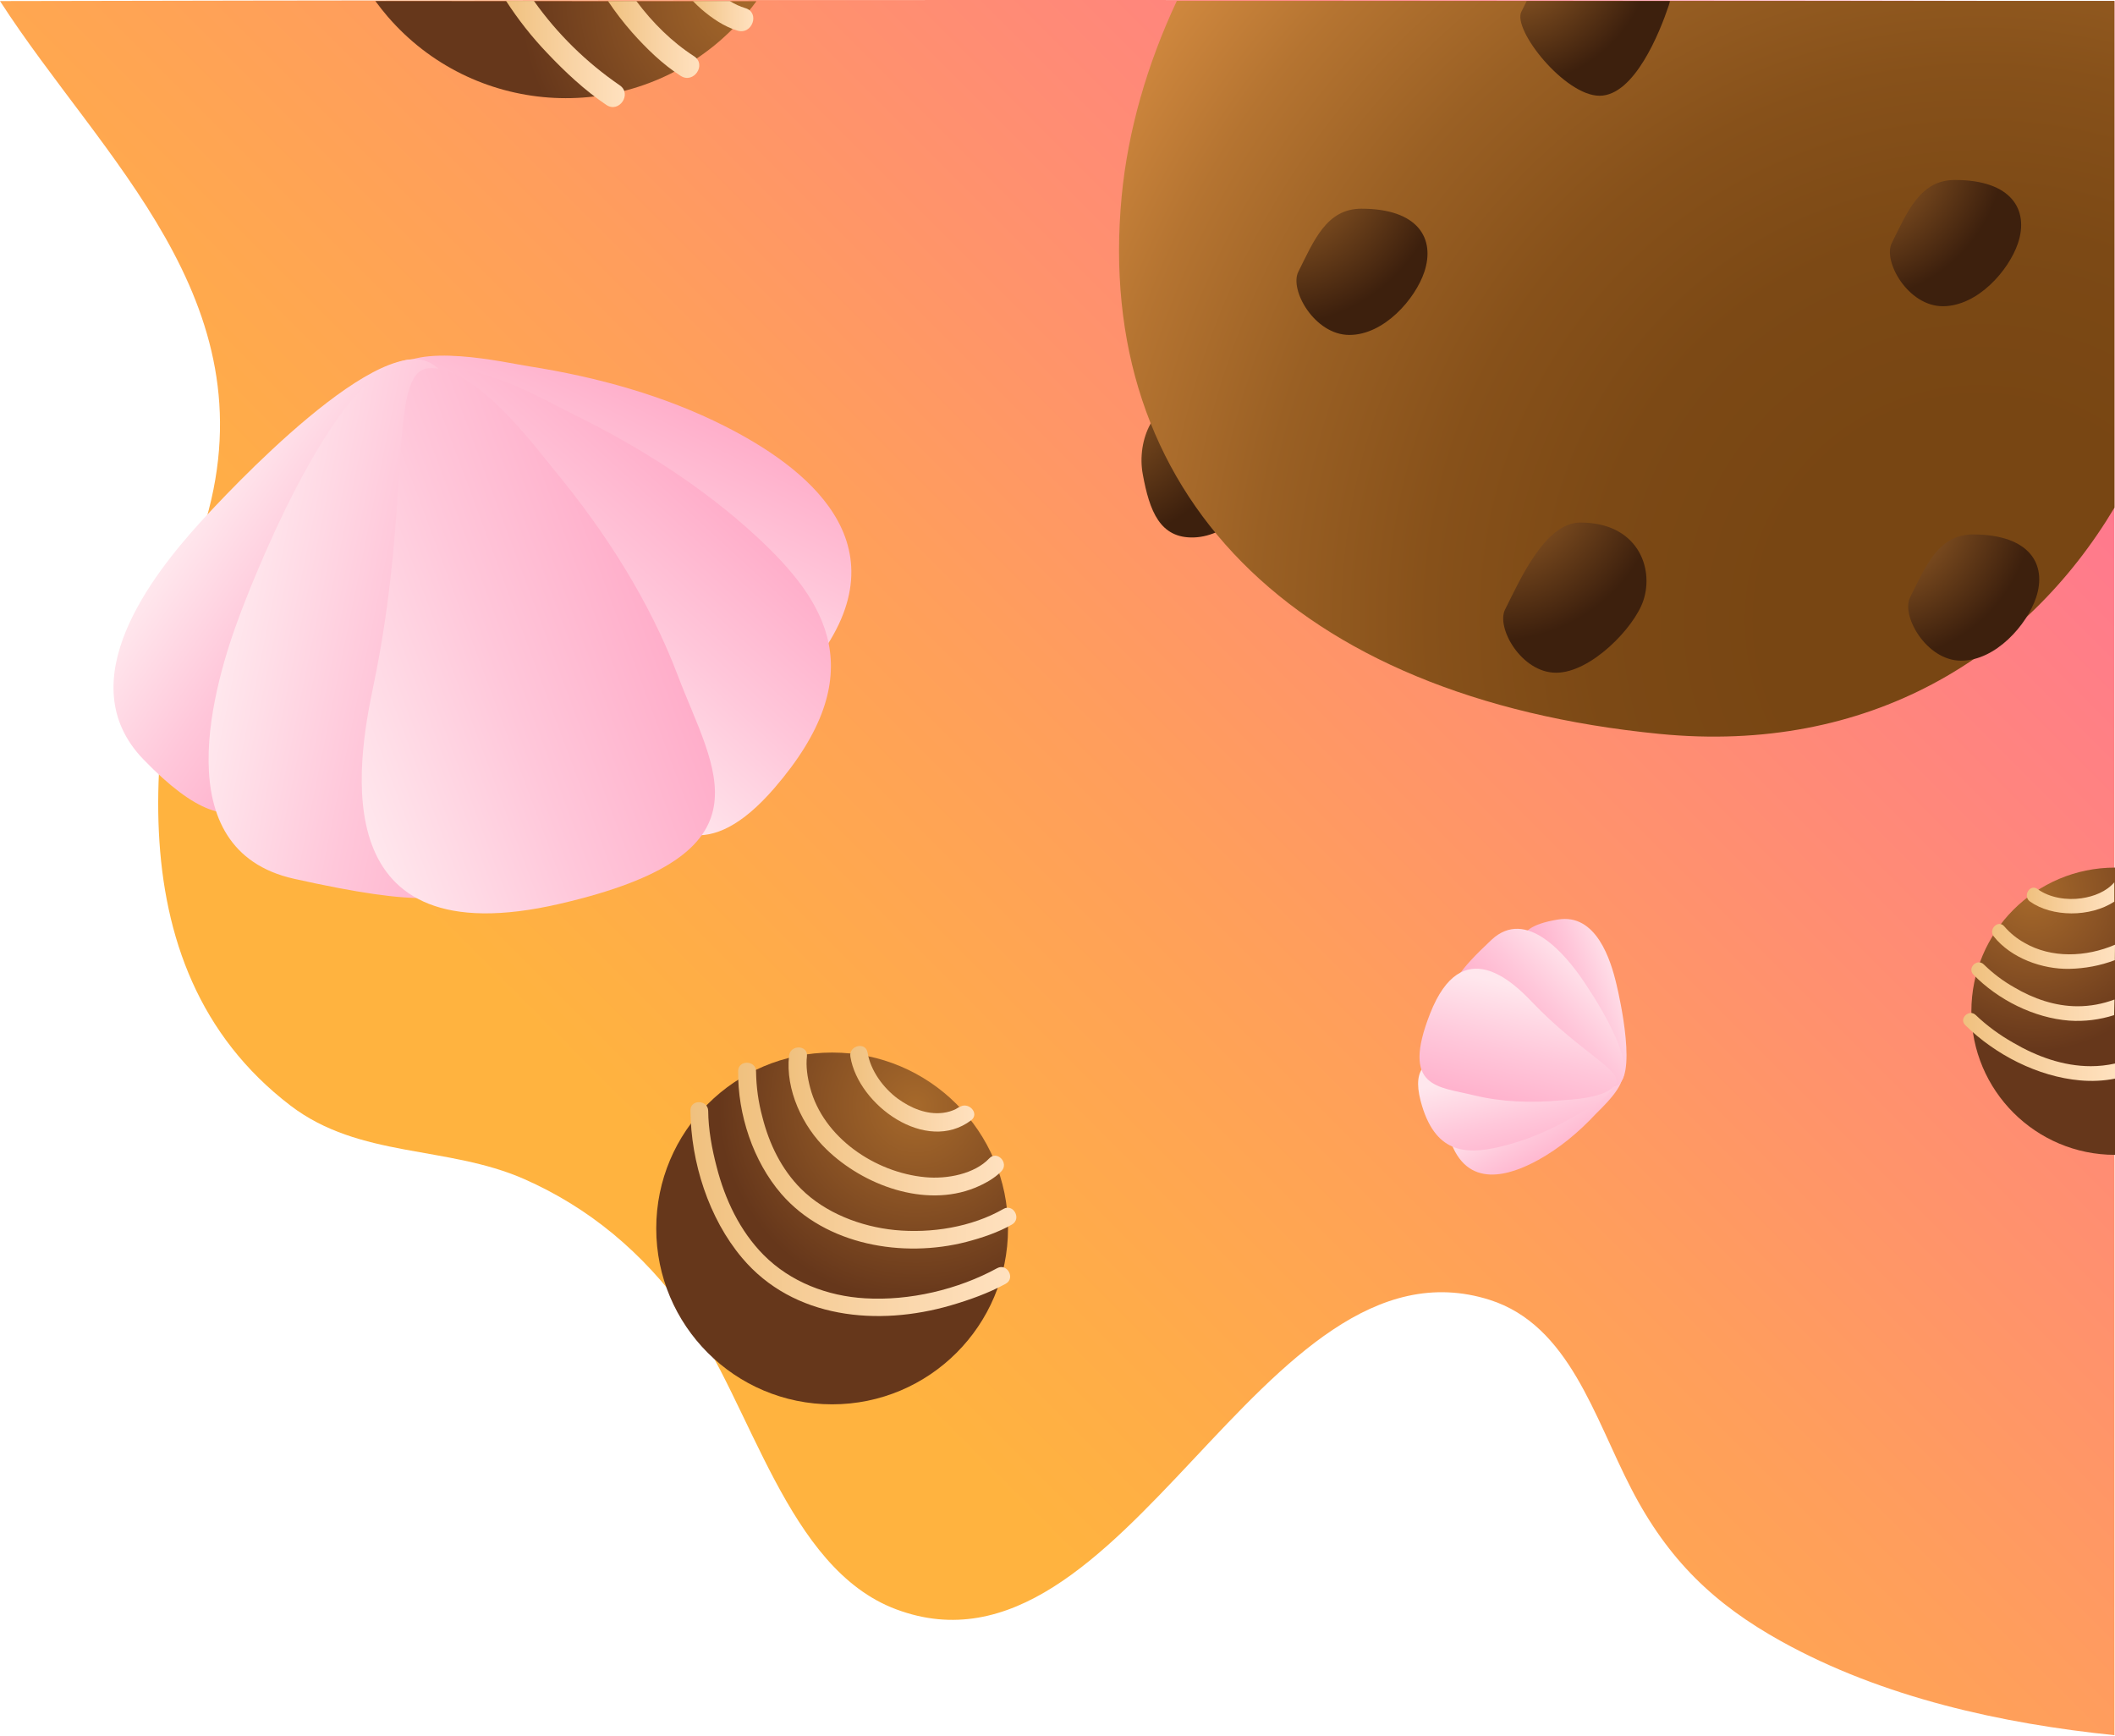
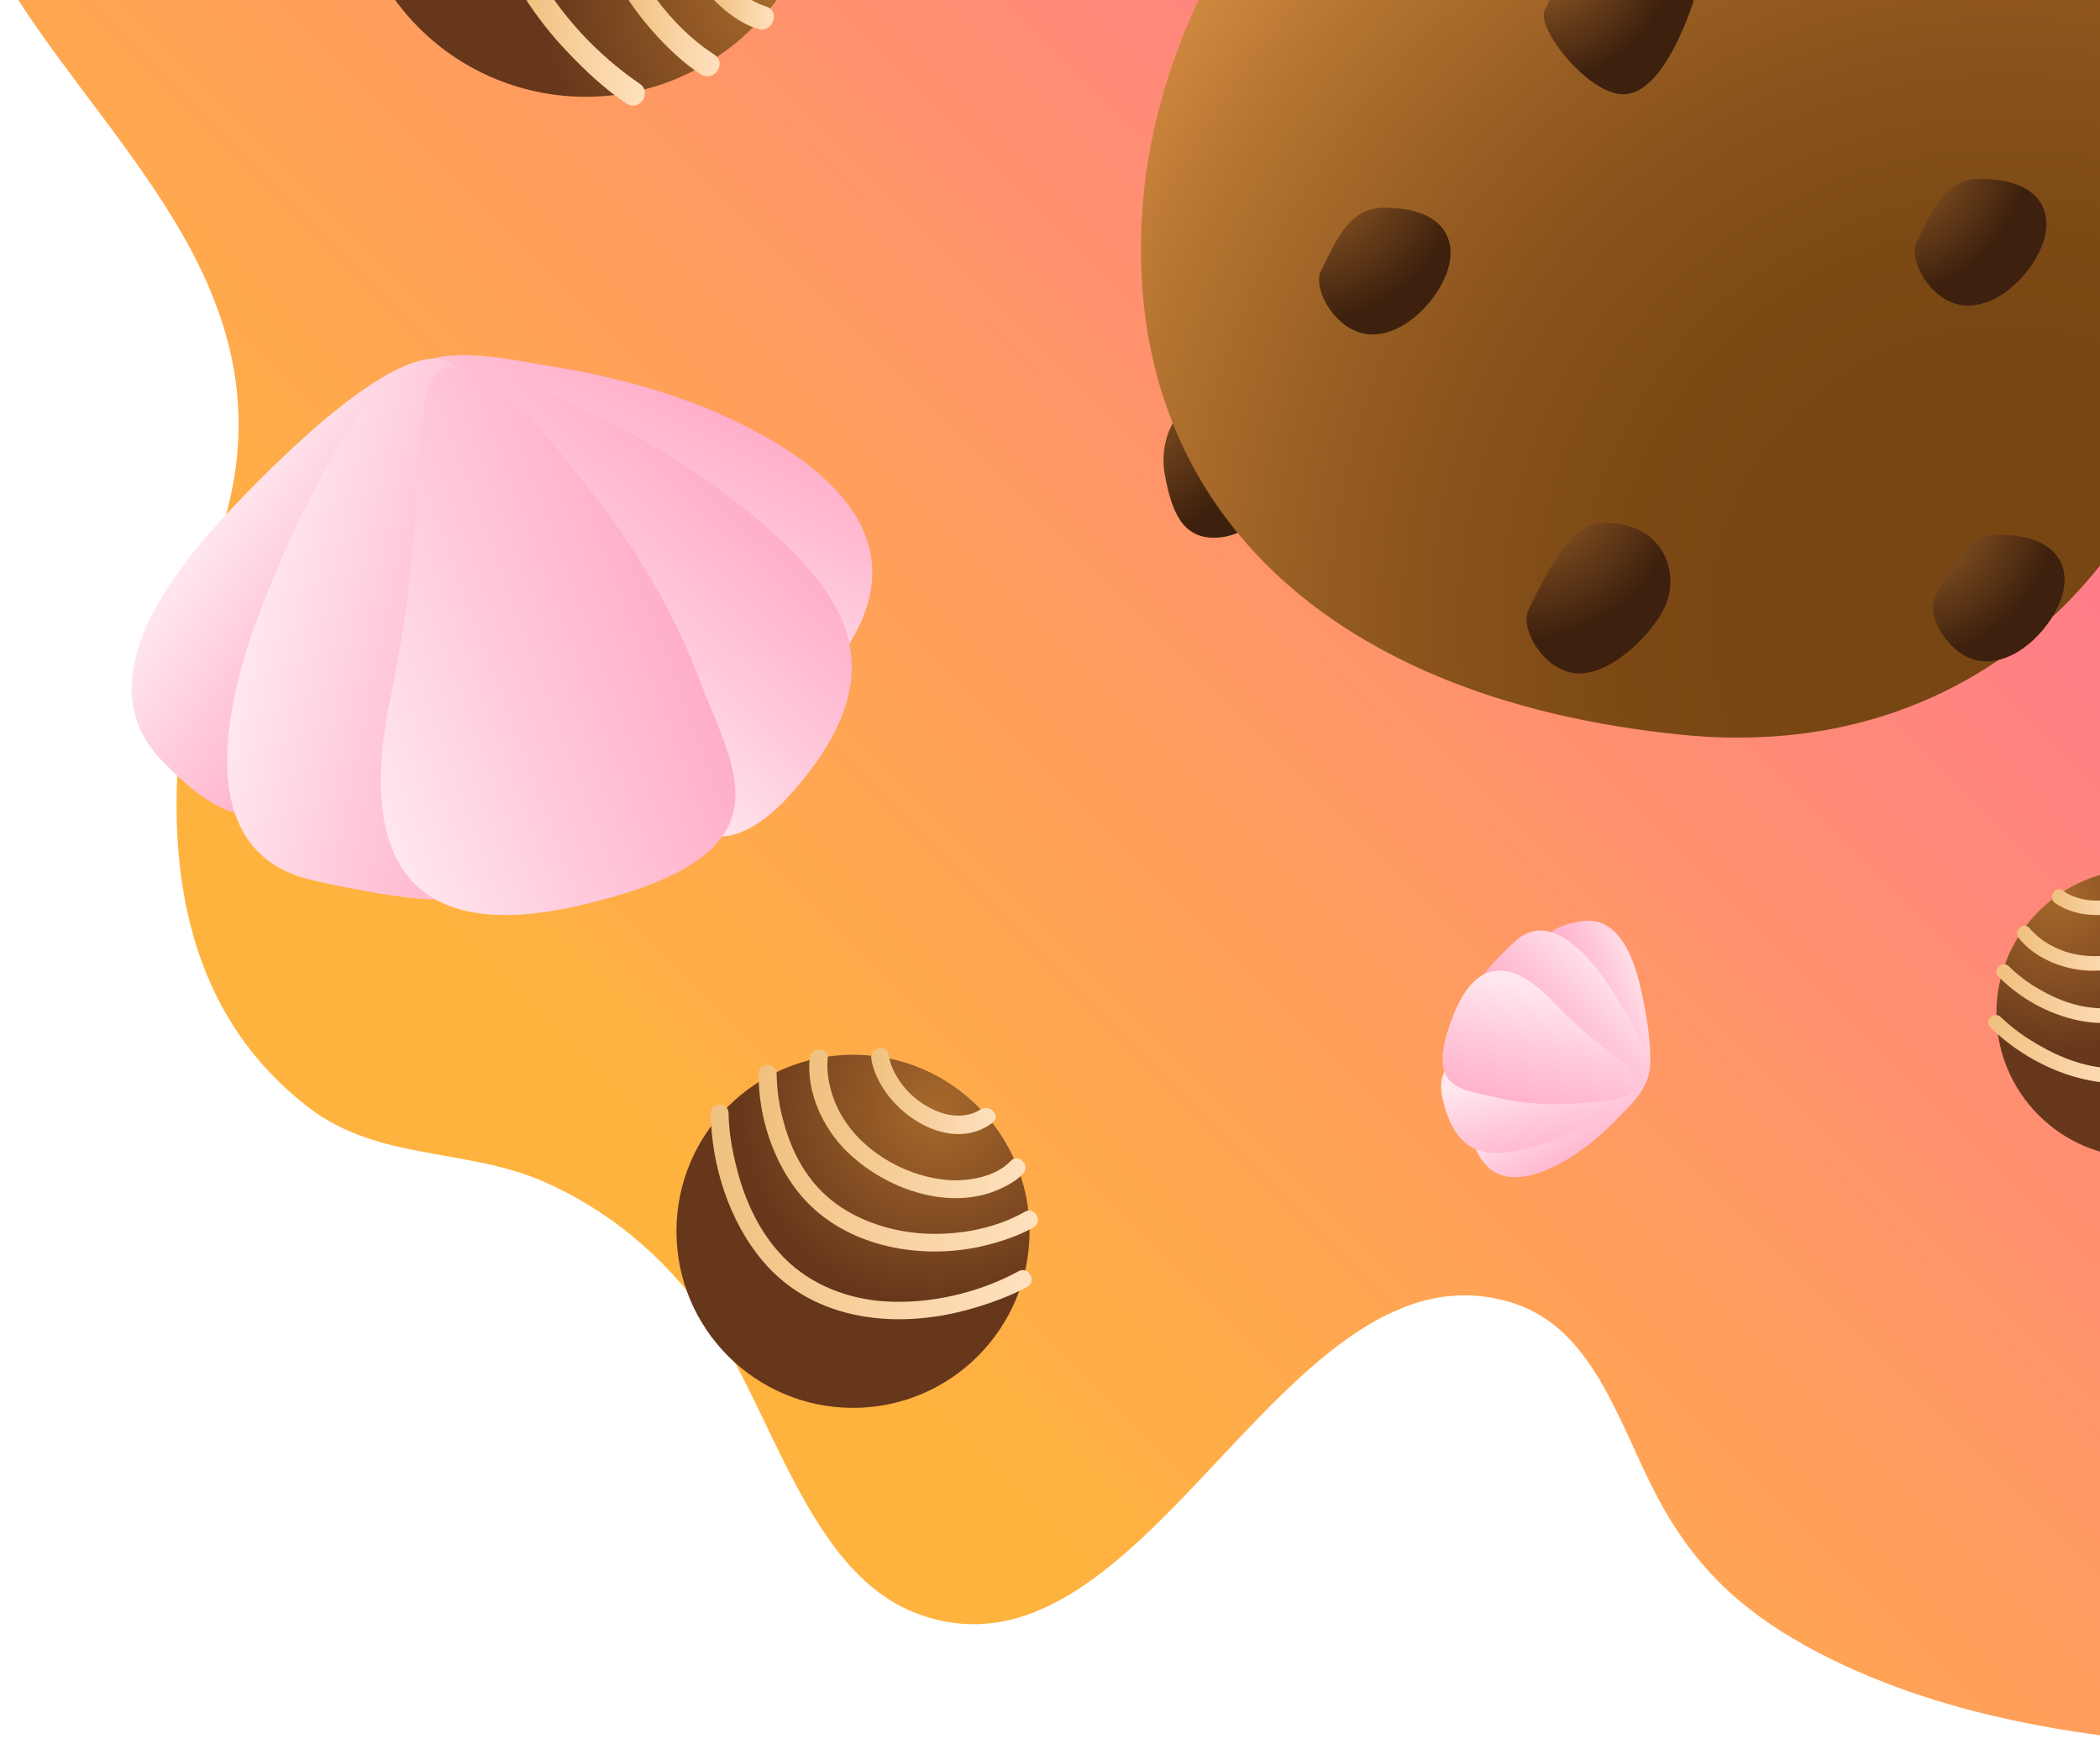
- <svg xmlns="http://www.w3.org/2000/svg" version="1.1" id="Слой_1" x="0px" y="0px" viewBox="0 0 1192.8 978.6" style="enable-background:new 0 0 1192.8 978.6;" xml:space="preserve">
+ <svg xmlns="http://www.w3.org/2000/svg" version="1.1" id="Слой_1" x="0px" y="0px" viewBox="-10 1 1180 977" style="enable-background:new 0 0 1192.8 978.6;" xml:space="preserve">
  <style type="text/css">
	.st0{fill:url(#SVGID_1_);}
	.st1{fill:url(#SVGID_2_);}
	.st2{fill:url(#SVGID_3_);}
	.st3{fill:url(#SVGID_4_);}
	.st4{fill:url(#SVGID_5_);}
	.st5{fill:url(#SVGID_6_);}
	.st6{fill:url(#SVGID_7_);}
	.st7{fill:url(#SVGID_8_);}
	.st8{fill:url(#SVGID_9_);}
	.st9{fill:url(#SVGID_10_);}
	.st10{fill:url(#SVGID_11_);}
	.st11{fill:url(#SVGID_12_);}
	.st12{fill:url(#SVGID_13_);}
	.st13{fill:url(#SVGID_14_);}
	.st14{fill:url(#SVGID_15_);}
	.st15{fill:url(#SVGID_16_);}
	.st16{fill:url(#SVGID_17_);}
	.st17{fill:url(#SVGID_18_);}
	.st18{fill:url(#SVGID_19_);}
	.st19{fill:url(#SVGID_20_);}
	.st20{fill:url(#SVGID_21_);}
	.st21{fill:url(#SVGID_22_);}
	.st22{fill:url(#SVGID_23_);}
	.st23{fill:url(#SVGID_24_);}
	.st24{fill:url(#SVGID_25_);}
	.st25{fill:url(#SVGID_26_);}
	.st26{fill:url(#SVGID_27_);}
	.st27{fill:url(#SVGID_28_);}
	.st28{fill:url(#SVGID_29_);}
	.st29{fill:url(#SVGID_30_);}
	.st30{fill:url(#SVGID_31_);}
	.st31{fill:url(#SVGID_32_);}
- </style>
+ 	</style>
  <linearGradient id="SVGID_1_" gradientUnits="userSpaceOnUse" x1="312.407" y1="203.597" x2="1139.365" y2="1030.555" gradientTransform="matrix(1 0 0 -1 -0.51 977.49)">
    <stop offset="0.11" style="stop-color:#FFB33F" />
    <stop offset="0.4" style="stop-color:#FF9E5C" />
    <stop offset="1" style="stop-color:#FF6AA2" />
  </linearGradient>
  <path class="st0" d="M1192.5,0.6C798.5-0.2,375.6-0.2,0,0.6C57.5,89.7,152,169,116.2,293.2c-31.1,108-55.7,251.3,47.6,330.3  c39,29.8,88.4,22.4,131.7,41.4c36.4,16,67,41.3,91.5,75.5c37,51.6,56.6,144.1,118.4,167.2c129.1,48.4,206-215.4,334.8-174.5  c44.8,14.3,58.9,66.2,79.8,106.5c20.9,40.5,47.1,65.2,84.5,86c57.5,31.9,124.7,46.5,188,53L1192.5,0.6z" />
  <radialGradient id="SVGID_2_" cx="606.64" cy="773.55" r="158.17" gradientTransform="matrix(1 0 0 -1 -0.51 977.49)" gradientUnits="userSpaceOnUse">
    <stop offset="0" style="stop-color:#A6692B" />
    <stop offset="0.21" style="stop-color:#895523" />
    <stop offset="0.65" style="stop-color:#40220E" />
    <stop offset="0.67" style="stop-color:#3D200D" />
  </radialGradient>
  <path class="st1" d="M715.7,267.5c-5.1,15.3-22.7,35-42.4,35.6c-19.1,0.6-25-14.8-28.8-35.6c-3.6-19.3,6.4-42.3,26.1-42.3  C702.8,225.2,721.9,248.9,715.7,267.5L715.7,267.5z" />
  <radialGradient id="SVGID_3_" cx="422.6" cy="978.62" r="192.31" gradientTransform="matrix(1 0 0 -1 -0.51 977.49)" gradientUnits="userSpaceOnUse">
    <stop offset="0" style="stop-color:#A6692B" />
    <stop offset="0.32" style="stop-color:#895224" />
    <stop offset="0.67" style="stop-color:#66371B" />
  </radialGradient>
  <path class="st2" d="M211.7,0.6c2.2,3,4.5,5.9,6.9,8.7C266.5,64.9,350.4,71,405.9,23.1c7.7-6.7,14.7-14.2,20.7-22.4L211.7,0.6z" />
  <radialGradient id="SVGID_4_" cx="1117.06" cy="627.81" r="576.17" gradientTransform="matrix(1 0 0 -1 -0.51 977.49)" gradientUnits="userSpaceOnUse">
    <stop offset="0.2" style="stop-color:#784613" />
    <stop offset="0.38" style="stop-color:#7C4915" />
    <stop offset="0.54" style="stop-color:#87511A" />
    <stop offset="0.71" style="stop-color:#9A6024" />
    <stop offset="0.87" style="stop-color:#B57431" />
    <stop offset="1" style="stop-color:#D1893F" />
  </radialGradient>
  <path class="st3" d="M663.7,0.5c-16.8,35.8-27.6,73.4-31.1,110.1c-15.9,166.7,95.8,282.9,303.3,303.3  c118,11.6,206.6-43.8,256.6-127.6V0.5H663.7z" />
  <linearGradient id="SVGID_5_" gradientUnits="userSpaceOnUse" x1="-32.467" y1="1404.806" x2="99.173" y2="1404.806" gradientTransform="matrix(0.45 -0.89 -0.72 -0.36 1343.05 817.49)">
    <stop offset="0" style="stop-color:#FFE7ED" />
    <stop offset="0.52" style="stop-color:#FFC7DA" />
    <stop offset="1" style="stop-color:#FFAECA" />
  </linearGradient>
  <path class="st4" d="M408.7,240.3c44.1,22.3,103.1,65.8,51.1,133c-37.5,48.5-115.4-27-144.9-48.2c-15.1-10.9-115.3-84.1-93.6-115.3  c12.2-17.5,64.5-5.1,77.1-3.2C336.7,212.6,374.7,223.1,408.7,240.3z" />
  <linearGradient id="SVGID_6_" gradientUnits="userSpaceOnUse" x1="-80.096" y1="1190.768" x2="74.654" y2="1190.768" gradientTransform="matrix(0.68 -0.73 -0.64 -0.59 1104.72 1028.13)">
    <stop offset="0" style="stop-color:#FFE7ED" />
    <stop offset="0.52" style="stop-color:#FFC7DA" />
    <stop offset="1" style="stop-color:#FFAECA" />
  </linearGradient>
  <path class="st5" d="M426.8,302.7c39.3,36.4,65.6,77.3,9.9,141.8c-73.4,84.9-101.3-58-126.1-88.6c-12.7-15.6-96.3-120.5-66.5-144.2  c16.7-13.3,66.8,15.9,79.1,21.9C360.6,251.9,396.5,274.7,426.8,302.7L426.8,302.7z" />
  <linearGradient id="SVGID_7_" gradientUnits="userSpaceOnUse" x1="407.221" y1="686.321" x2="529.421" y2="686.321" gradientTransform="matrix(0.83 0.56 0.49 -0.72 -559.74 553.17)">
    <stop offset="0" style="stop-color:#FFE7ED" />
    <stop offset="0.52" style="stop-color:#FFC7DA" />
    <stop offset="1" style="stop-color:#FFAECA" />
  </linearGradient>
  <path class="st6" d="M183.1,401.4c-30,44.4-42.8,88.2-102.1,27c-42.8-44.1,5.6-104.8,32-133.9c13.6-14.9,104.7-113.4,132.6-87.5  c15.7,14.5-5.7,68.5-9.8,81.5C223.4,328.2,206.3,367.2,183.1,401.4z" />
  <linearGradient id="SVGID_8_" gradientUnits="userSpaceOnUse" x1="225.939" y1="705.899" x2="358.209" y2="705.899" gradientTransform="matrix(1.2 0.25 0.19 -0.93 -271 935.36)">
    <stop offset="0" style="stop-color:#FFE7ED" />
    <stop offset="0.52" style="stop-color:#FFC7DA" />
    <stop offset="1" style="stop-color:#FFAECA" />
  </linearGradient>
  <path class="st7" d="M266.1,427.1c-11.7,57.2,43.1,100.5-100.3,68.5c-73-16.3-45.4-109.8-30.1-150c7.8-20.6,61-157.2,104.8-141.8  c24.6,8.6,27.2,72.2,29,87.1C275.1,336.5,275.2,383,266.1,427.1z" />
  <linearGradient id="SVGID_9_" gradientUnits="userSpaceOnUse" x1="62.378" y1="925.023" x2="221.515" y2="924.853" gradientTransform="matrix(1.15 -0.44 -0.33 -0.88 413.11 1239.49)">
    <stop offset="0" style="stop-color:#FFE7ED" />
    <stop offset="0.52" style="stop-color:#FFC7DA" />
    <stop offset="1" style="stop-color:#FFAECA" />
  </linearGradient>
  <path class="st8" d="M382.2,380.8c20.5,54.1,55.9,100.6-66.4,128.9c-133.5,31-114.3-79.4-105.4-122c22.1-105.3,8.1-177.8,31.1-180  c26.1-2.5,61.6,45.9,71.1,57.4C341.6,300.2,366.4,339.1,382.2,380.8z" />
  <linearGradient id="SVGID_10_" gradientUnits="userSpaceOnUse" x1="2718.255" y1="-26.868" x2="2765.649" y2="-26.868" gradientTransform="matrix(0.48 0.88 0.7 -0.39 -425.14 -1787.98)">
    <stop offset="0" style="stop-color:#FFE7ED" />
    <stop offset="0.52" style="stop-color:#FFC7DA" />
    <stop offset="1" style="stop-color:#FFAECA" />
  </linearGradient>
  <path class="st9" d="M867.5,654.2c-15.6,8.6-40.5,17.2-49.9-11.9c-6.8-21,31.5-28.7,43.8-33.2c6.3-2.3,48.5-17.1,53.3-4.3  c2.7,7.2-11.6,20.2-14.8,23.5C890.4,638.5,879.5,647.6,867.5,654.2z" />
  <linearGradient id="SVGID_11_" gradientUnits="userSpaceOnUse" x1="2919.187" y1="798.694" x2="2974.907" y2="798.694" gradientTransform="matrix(0.22 0.98 0.85 -0.19 -468.81 -2106.86)">
    <stop offset="0" style="stop-color:#FFE7ED" />
    <stop offset="0.52" style="stop-color:#FFC7DA" />
    <stop offset="1" style="stop-color:#FFAECA" />
  </linearGradient>
  <path class="st10" d="M845.3,646.9c-18.8,4.3-36.3,3.7-44.1-26c-10.3-39.1,37.9-18.3,52-19.4c7.2-0.6,55.4-4,56.4,9.6  c0.5,7.7-18.4,16.6-22.6,19C873.9,637.6,859.8,643.6,845.3,646.9L845.3,646.9z" />
  <linearGradient id="SVGID_12_" gradientUnits="userSpaceOnUse" x1="1328.223" y1="4035.401" x2="1372.223" y2="4035.401" gradientTransform="matrix(-0.93 0.37 0.32 0.81 863.56 -3205.24)">
    <stop offset="0" style="stop-color:#FFE7ED" />
    <stop offset="0.52" style="stop-color:#FFC7DA" />
    <stop offset="1" style="stop-color:#FFAECA" />
  </linearGradient>
  <path class="st11" d="M865.7,554.4c-7-18-17.5-30.7,12.8-35.8c21.8-3.7,30,23,33.2,36.8c1.7,7,12.3,54.2-1,57.2  c-7.5,1.7-19.2-15.7-22.2-19.5C879.2,581.3,871.1,568.3,865.7,554.4L865.7,554.4z" />
  <linearGradient id="SVGID_13_" gradientUnits="userSpaceOnUse" x1="1822.179" y1="3208.621" x2="1869.799" y2="3208.621" gradientTransform="matrix(-0.88 0.85 0.66 0.68 385.9 -3182.2)">
    <stop offset="0" style="stop-color:#FFE7ED" />
    <stop offset="0.52" style="stop-color:#FFC7DA" />
    <stop offset="1" style="stop-color:#FFAECA" />
  </linearGradient>
  <path class="st12" d="M841.1,573.8c-14.6-15.1-38.6-7.7,0.1-43.8c19.7-18.4,41.8,8.9,50.7,21.6c4.5,6.5,34.2,50.1,20.7,60  c-7.6,5.5-27-6.6-31.8-9.1C866.2,595,852.3,585.5,841.1,573.8L841.1,573.8z" />
  <linearGradient id="SVGID_14_" gradientUnits="userSpaceOnUse" x1="2423.61" y1="1995.938" x2="2480.95" y2="1995.878" gradientTransform="matrix(-0.29 1.2 0.91 0.22 -247.26 -2788.35)">
    <stop offset="0" style="stop-color:#FFE7ED" />
    <stop offset="0.52" style="stop-color:#FFC7DA" />
    <stop offset="1" style="stop-color:#FFAECA" />
  </linearGradient>
  <path class="st13" d="M831.2,617.7c-20.2-5-41.2-3.9-24.7-46c18-45.9,46.9-17.8,57.7-6.4c26.8,28,51.2,38.6,47.1,45.9  c-4.6,8.3-26.2,9-31.5,9.4C863.4,622.1,846.8,621.5,831.2,617.7z" />
  <radialGradient id="SVGID_15_" cx="516.56" cy="354.62" r="166.2" gradientTransform="matrix(1 0 0 -1 0 978)" gradientUnits="userSpaceOnUse">
    <stop offset="0" style="stop-color:#A6692B" />
    <stop offset="0.32" style="stop-color:#895224" />
    <stop offset="0.67" style="stop-color:#66371B" />
  </radialGradient>
  <circle class="st14" cx="469.3" cy="692.8" r="99.2" />
  <linearGradient id="SVGID_16_" gradientUnits="userSpaceOnUse" x1="416.832" y1="325.712" x2="573.714" y2="325.712" gradientTransform="matrix(1 0 0 -1 -0.51 977.49)">
    <stop offset="0" style="stop-color:#F0C17F" />
    <stop offset="0.57" style="stop-color:#F9D4A6" />
    <stop offset="1" style="stop-color:#FFE1BF" />
  </linearGradient>
  <path class="st15" d="M416.3,604c-0.3,24.4,8.4,50.9,24.4,69.4c25.1,28.9,68.6,36.2,104.3,27c8.8-2.3,17.8-5.3,25.7-9.8  c5.6-3.2,0.8-12-4.8-8.8c-17.9,10.3-40.9,13.9-61.2,11.9c-19.2-1.9-39.3-9.6-53-23.3c-11-11-17.9-25.3-21.7-40.3  c-2.3-8.4-3.5-17.1-3.6-25.8C426.4,597.9,416.4,597.6,416.3,604L416.3,604z" />
  <linearGradient id="SVGID_17_" gradientUnits="userSpaceOnUse" x1="445.186" y1="345" x2="566.666" y2="345" gradientTransform="matrix(1 0 0 -1 -0.51 977.49)">
    <stop offset="0" style="stop-color:#F0C17F" />
    <stop offset="0.57" style="stop-color:#F9D4A6" />
    <stop offset="1" style="stop-color:#FFE1BF" />
  </linearGradient>
  <path class="st16" d="M445,595.4c-2.1,19.2,7.6,39.8,21.1,52.8c20.9,20.3,55.5,33.1,83.7,21.7c5.3-2.2,11-5.2,15-9.4  c4.4-4.7-2.5-11.9-6.9-7.2c-8.2,8.7-23.6,11.8-36.1,10.6c-28.2-2.6-57.5-22.3-64.9-50.5c-1.5-5.7-2.5-11.9-1.8-17.8  C455.7,589.3,445.7,589,445,595.4L445,595.4z" />
  <linearGradient id="SVGID_18_" gradientUnits="userSpaceOnUse" x1="479.993" y1="363.472" x2="549.993" y2="363.472" gradientTransform="matrix(1 0 0 -1 -0.51 977.49)">
    <stop offset="0" style="stop-color:#F0C17F" />
    <stop offset="0.57" style="stop-color:#F9D4A6" />
    <stop offset="1" style="stop-color:#FFE1BF" />
  </linearGradient>
  <path class="st17" d="M479.6,596c4.5,27.3,42.7,55,68.1,35.8c5.1-3.9-1.8-11.1-6.9-7.2c2-1.5-1,0.5-1.8,0.9  c-2.2,1.1-4.7,1.8-7.1,2.1c-9.2,1.2-18.3-2.7-25.6-8c-8.1-6-15.3-15.7-17-25.9C488.3,587.3,478.5,589.6,479.6,596L479.6,596z" />
  <linearGradient id="SVGID_19_" gradientUnits="userSpaceOnUse" x1="389.86" y1="295.578" x2="570.25" y2="295.578" gradientTransform="matrix(1 0 0 -1 -0.51 977.49)">
    <stop offset="0" style="stop-color:#F0C17F" />
    <stop offset="0.57" style="stop-color:#F9D4A6" />
    <stop offset="1" style="stop-color:#FFE1BF" />
  </linearGradient>
  <path class="st18" d="M389.4,626.3c0.2,29.1,10.3,60.8,29.1,83.1c29,34.5,76.8,38.7,117.7,26.8c10.6-3.1,21.3-6.9,31-12.2  c5.6-3.1,0.8-11.8-4.8-8.8c-22.1,12.1-49.5,18.5-74.5,17c-21.2-1.2-42.1-9.2-57.2-24.4c-13.4-13.5-21.8-31.3-26.5-49.6  c-2.7-10.3-4.7-21.1-4.8-31.7C399.3,620.2,389.3,619.8,389.4,626.3L389.4,626.3z" />
  <radialGradient id="SVGID_20_" cx="720" cy="889.98" r="143.25" gradientTransform="matrix(1 0 0 -1 -0.51 977.49)" gradientUnits="userSpaceOnUse">
    <stop offset="0" style="stop-color:#A6692B" />
    <stop offset="0.21" style="stop-color:#895523" />
    <stop offset="0.65" style="stop-color:#40220E" />
    <stop offset="0.67" style="stop-color:#3D200D" />
  </radialGradient>
  <path class="st19" d="M803.3,153.3c-5.1,15.3-22.7,35.6-42.3,35.6s-33.9-25.4-28.8-35.6c8.8-17.6,15.9-35.6,35.6-35.6  C799.9,117.7,809.5,134.6,803.3,153.3L803.3,153.3z" />
  <radialGradient id="SVGID_21_" cx="844.09" cy="710.74" r="141.07" gradientTransform="matrix(1 0 0 -1 -0.51 977.49)" gradientUnits="userSpaceOnUse">
    <stop offset="0" style="stop-color:#A6692B" />
    <stop offset="0.21" style="stop-color:#895523" />
    <stop offset="0.65" style="stop-color:#40220E" />
    <stop offset="0.67" style="stop-color:#3D200D" />
  </radialGradient>
  <path class="st20" d="M926.8,338.7c-5.1,15.3-29.6,40.7-49.2,40.7s-33.9-25.4-28.8-35.6c8.8-17.6,22.8-49.1,42.5-49.1  C923.4,294.7,933,320.1,926.8,338.7L926.8,338.7z" />
  <radialGradient id="SVGID_22_" cx="1044.77" cy="894.57" r="129.13" gradientTransform="matrix(1 0 0 -1 -0.51 977.49)" gradientUnits="userSpaceOnUse">
    <stop offset="0" style="stop-color:#A6692B" />
    <stop offset="0.21" style="stop-color:#895523" />
    <stop offset="0.65" style="stop-color:#40220E" />
    <stop offset="0.67" style="stop-color:#3D200D" />
  </radialGradient>
  <path class="st21" d="M1138.1,137.1c-5.1,15.3-22.7,35.6-42.4,35.6s-33.9-25.4-28.8-35.6c8.8-17.6,15.9-35.6,35.6-35.6  C1134.7,101.5,1144.3,118.5,1138.1,137.1z" />
  <radialGradient id="SVGID_23_" cx="1060.09" cy="692.36" r="129.92" gradientTransform="matrix(1 0 0 -1 -0.51 977.49)" gradientUnits="userSpaceOnUse">
    <stop offset="0" style="stop-color:#A6692B" />
    <stop offset="0.21" style="stop-color:#895523" />
    <stop offset="0.65" style="stop-color:#40220E" />
    <stop offset="0.67" style="stop-color:#3D200D" />
  </radialGradient>
  <path class="st22" d="M1148.3,337c-5.1,15.3-22.7,35.6-42.3,35.6s-33.9-25.4-28.8-35.6c8.8-17.6,15.9-35.6,35.6-35.6  C1144.9,301.5,1154.5,318.4,1148.3,337L1148.3,337z" />
  <radialGradient id="SVGID_24_" cx="850.21" cy="1012.53" r="125.77" gradientTransform="matrix(1 0 0 -1 -0.51 977.49)" gradientUnits="userSpaceOnUse">
    <stop offset="0" style="stop-color:#A6692B" />
    <stop offset="0.21" style="stop-color:#895523" />
    <stop offset="0.65" style="stop-color:#40220E" />
    <stop offset="0.67" style="stop-color:#3D200D" />
  </radialGradient>
  <path class="st23" d="M861,0.6l-3,6c-5.1,10.2,24.5,47.4,44.1,47.4s33.9-35.6,39-50.8c0.3-0.9,0.5-1.7,0.7-2.6L861,0.6z" />
  <linearGradient id="SVGID_25_" gradientUnits="userSpaceOnUse" x1="391.34" y1="968.407" x2="425.327" y2="968.407" gradientTransform="matrix(1 0 0 -1 -0.51 977.49)">
    <stop offset="0" style="stop-color:#F0C17F" />
    <stop offset="0.57" style="stop-color:#F9D4A6" />
    <stop offset="1" style="stop-color:#FFE1BF" />
  </linearGradient>
  <path class="st24" d="M420.4,4.6c-3.1-0.9-6-2.3-8.8-4h-20.8c1.5,1.6,3.1,3.1,4.8,4.6c5.8,5,12.9,9.9,20.4,12.1  C424.3,19.7,428.7,7.1,420.4,4.6L420.4,4.6z" />
  <linearGradient id="SVGID_26_" gradientUnits="userSpaceOnUse" x1="343.41" y1="955.169" x2="394.867" y2="955.169" gradientTransform="matrix(1 0 0 -1 -0.51 977.49)">
    <stop offset="0" style="stop-color:#F0C17F" />
    <stop offset="0.57" style="stop-color:#F9D4A6" />
    <stop offset="1" style="stop-color:#FFE1BF" />
  </linearGradient>
  <path class="st25" d="M391.4,31.7c-12.4-8-23.4-18.9-32.5-31.1h-16c4.1,6.2,8.7,12.1,13.6,17.7c8,9,17.2,18,27.4,24.5  C391.2,47.5,398.7,36.4,391.4,31.7L391.4,31.7z" />
  <linearGradient id="SVGID_27_" gradientUnits="userSpaceOnUse" x1="285.91" y1="947.034" x2="352.903" y2="947.034" gradientTransform="matrix(1 0 0 -1 -0.51 977.49)">
    <stop offset="0" style="stop-color:#F0C17F" />
    <stop offset="0.57" style="stop-color:#F9D4A6" />
    <stop offset="1" style="stop-color:#FFE1BF" />
  </linearGradient>
  <path class="st26" d="M349.5,48.1c-18.8-12.9-35.2-29-48.4-47.6h-15.7c6.8,10.5,14.5,20.3,23.1,29.3C318.6,40.5,329.8,51,342,59.2  C349.2,64,356.6,52.9,349.5,48.1z" />
  <radialGradient id="SVGID_28_" cx="1146.68" cy="474.11" r="133.76" gradientTransform="matrix(1 0 0 -1 -0.51 977.49)" gradientUnits="userSpaceOnUse">
    <stop offset="0" style="stop-color:#A6692B" />
    <stop offset="0.32" style="stop-color:#895224" />
    <stop offset="0.67" style="stop-color:#66371B" />
  </radialGradient>
  <path class="st27" d="M1192.8,489.3c-44.7,0-81,36.3-81,81s36.3,81,81,81V489.3z" />
  <linearGradient id="SVGID_29_" gradientUnits="userSpaceOnUse" x1="1143.618" y1="471.141" x2="1193" y2="471.141" gradientTransform="matrix(1 0 0 -1 -0.51 977.49)">
    <stop offset="0" style="stop-color:#F0C17F" />
    <stop offset="0.57" style="stop-color:#F9D4A6" />
    <stop offset="1" style="stop-color:#FFE1BF" />
  </linearGradient>
  <path class="st28" d="M1192.5,497.5c-4.6,5.4-11.7,8.1-18.6,9.1c-8.2,1.2-17.9-0.2-24.8-5.2c-4.3-3.1-8.5,3.9-4.3,7  c12.5,8.9,34,9,47.6,0.1V497.5z" />
  <linearGradient id="SVGID_30_" gradientUnits="userSpaceOnUse" x1="1124.072" y1="443.75" x2="1193.35" y2="443.75" gradientTransform="matrix(1 0 0 -1 -0.51 977.49)">
    <stop offset="0" style="stop-color:#F0C17F" />
    <stop offset="0.57" style="stop-color:#F9D4A6" />
    <stop offset="1" style="stop-color:#FFE1BF" />
  </linearGradient>
  <path class="st29" d="M1192.8,532.8c-16.3,7-35.8,7.8-51.1-1.1c-4.3-2.4-8.1-5.5-11.3-9.2c-3.3-4.1-9.2,1.5-6,5.6  c9.8,12.3,27.4,18.6,42.7,18.3c8.8-0.2,17.4-1.8,25.6-4.9L1192.8,532.8z" />
  <linearGradient id="SVGID_31_" gradientUnits="userSpaceOnUse" x1="1112.31" y1="418.224" x2="1193" y2="418.224" gradientTransform="matrix(1 0 0 -1 -0.51 977.49)">
    <stop offset="0" style="stop-color:#F0C17F" />
    <stop offset="0.57" style="stop-color:#F9D4A6" />
    <stop offset="1" style="stop-color:#FFE1BF" />
  </linearGradient>
  <path class="st30" d="M1192.5,563.7c-6.7,2.5-13.7,3.8-20.8,3.8c-12.7,0-25-4.3-35.8-10.7c-6.2-3.5-11.9-7.8-17-12.8  c-3.7-3.8-9.6,1.8-6,5.6c13.9,14.3,34.3,24.5,54.1,26c8.6,0.6,17.2-0.5,25.3-3.1L1192.5,563.7z" />
  <linearGradient id="SVGID_32_" gradientUnits="userSpaceOnUse" x1="1107.62" y1="387.147" x2="1193.35" y2="387.147" gradientTransform="matrix(1 0 0 -1 -0.51 977.49)">
    <stop offset="0" style="stop-color:#F0C17F" />
    <stop offset="0.57" style="stop-color:#F9D4A6" />
    <stop offset="1" style="stop-color:#FFE1BF" />
  </linearGradient>
  <path class="st31" d="M1192.8,599.8c-4.5,1-9.1,1.5-13.6,1.5c-15.6,0-30.6-5.5-43.9-13.3c-7.6-4.3-14.7-9.5-21-15.5  c-3.7-3.7-9.7,1.9-6,5.6c16.9,16.7,41,29.1,64.8,31.2c6.6,0.6,13.3,0.3,19.8-1V599.8z" />
</svg>
